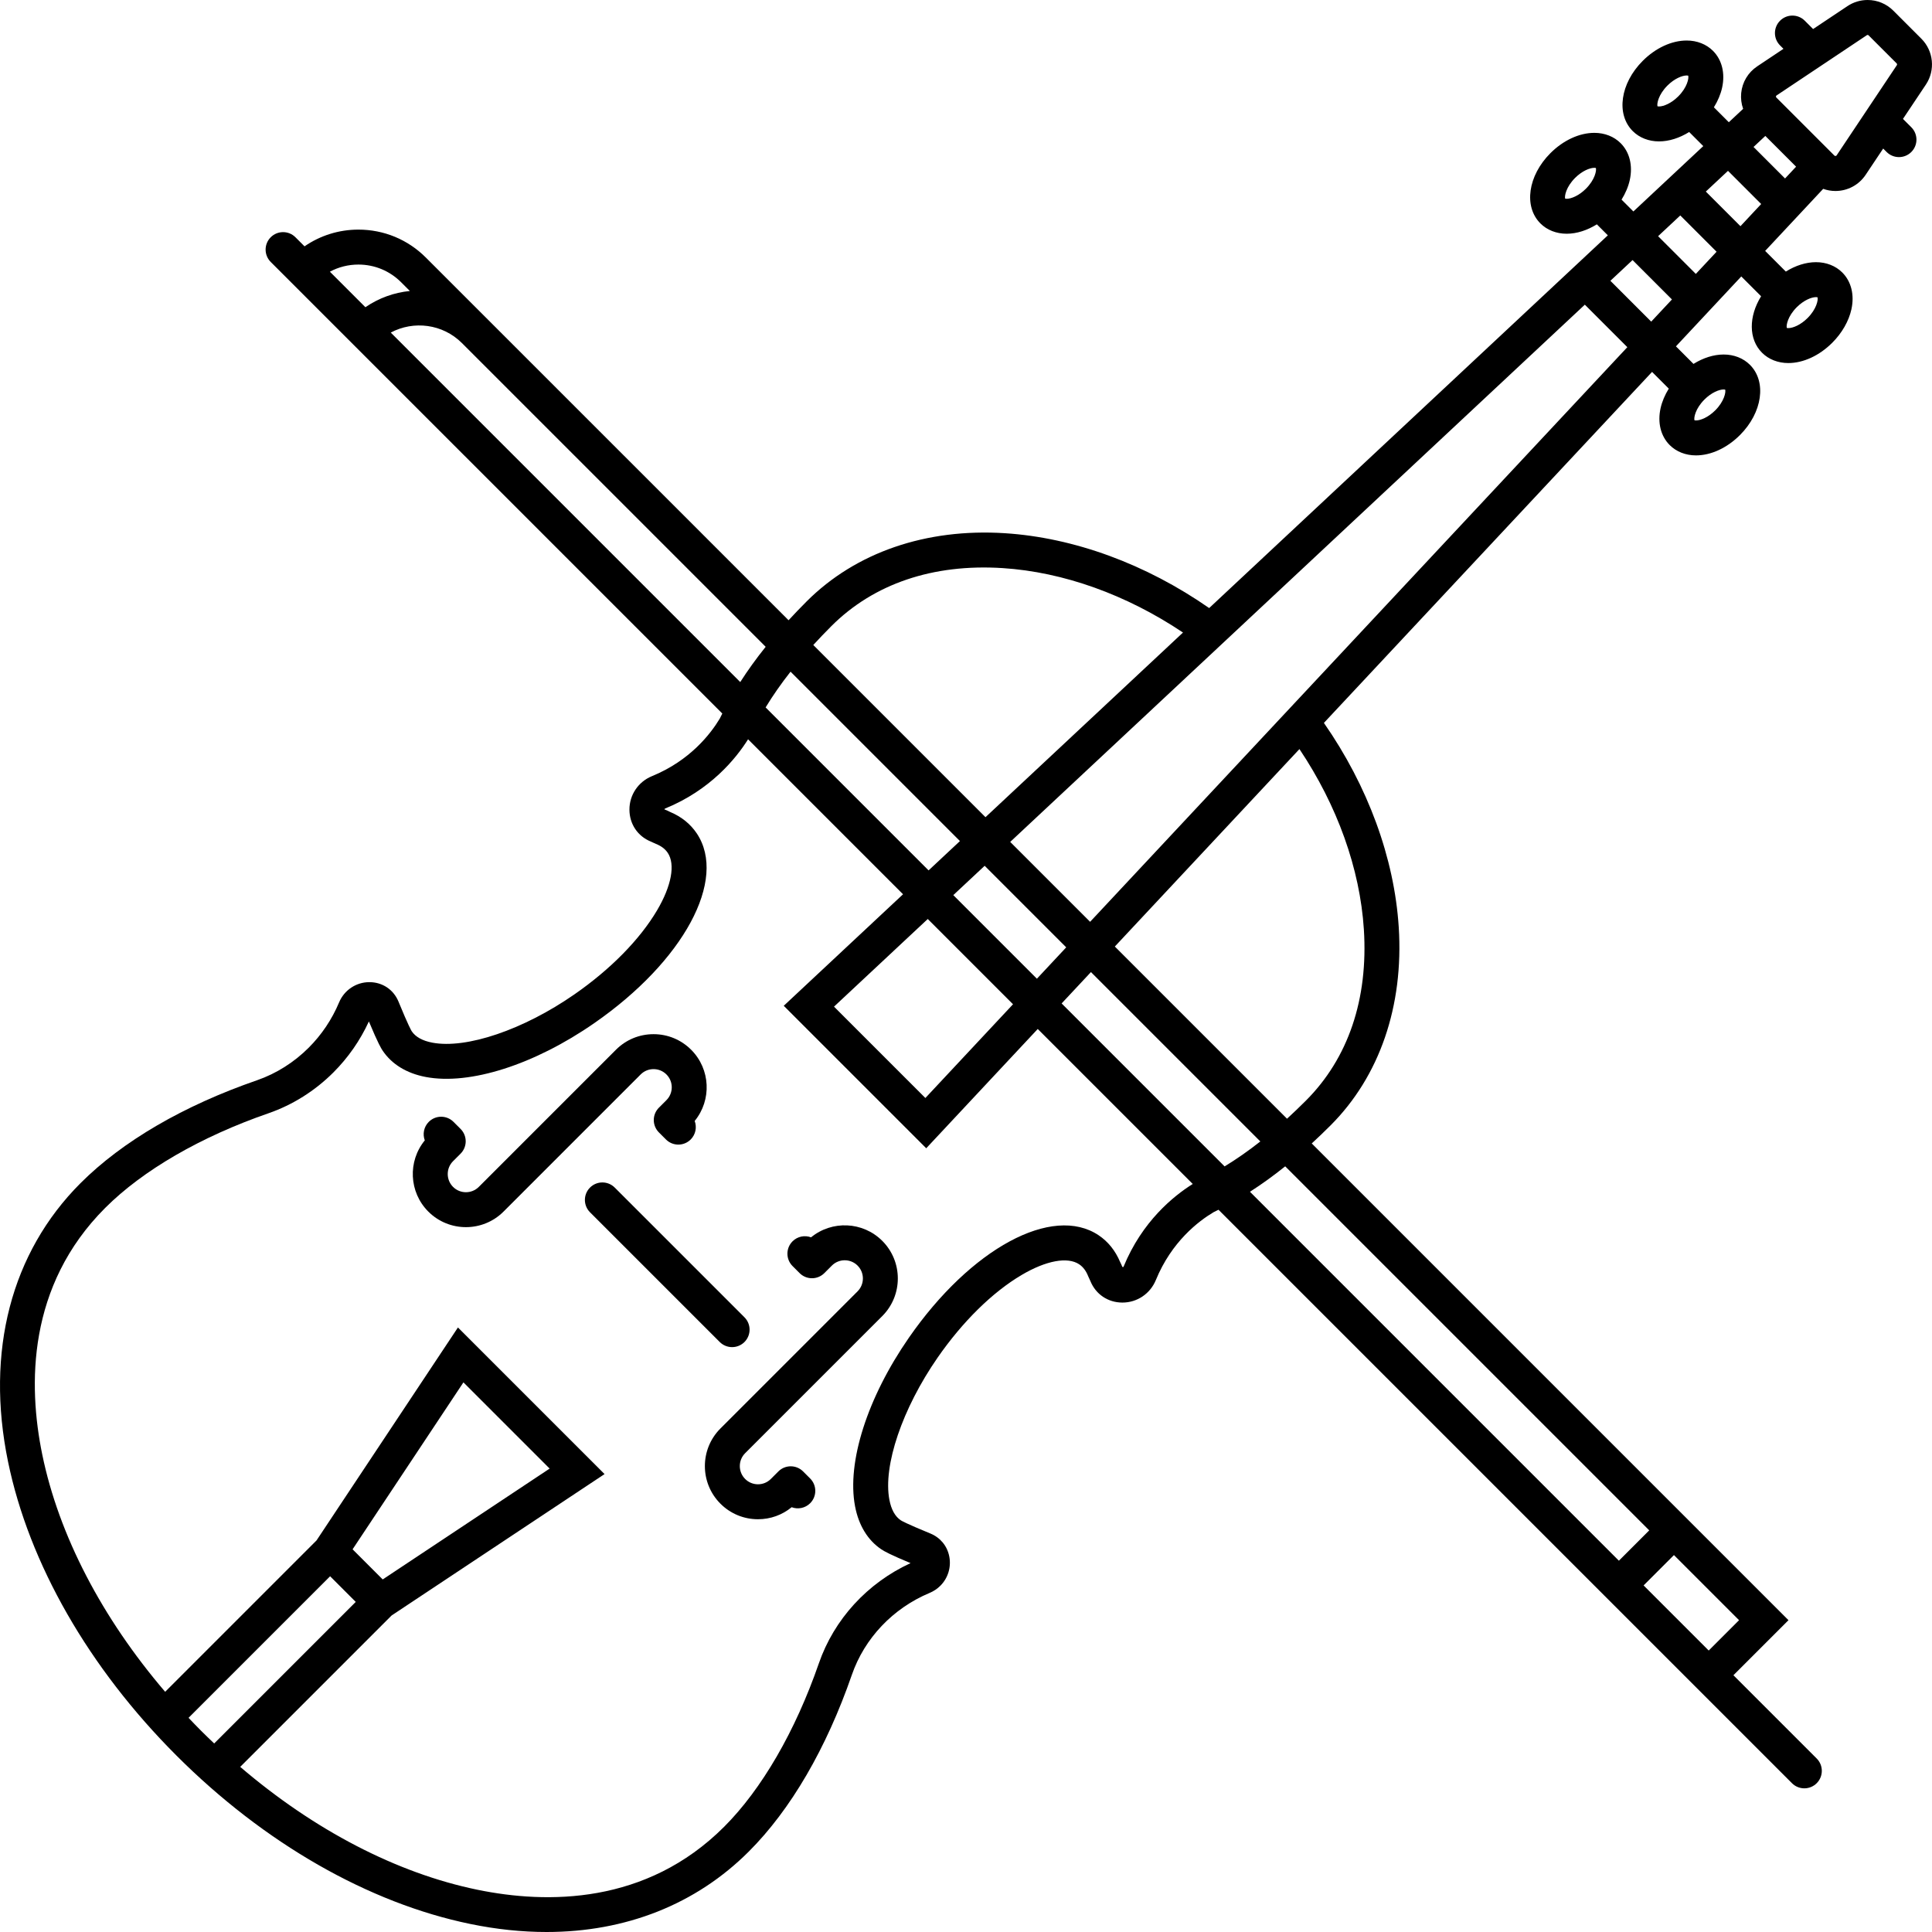
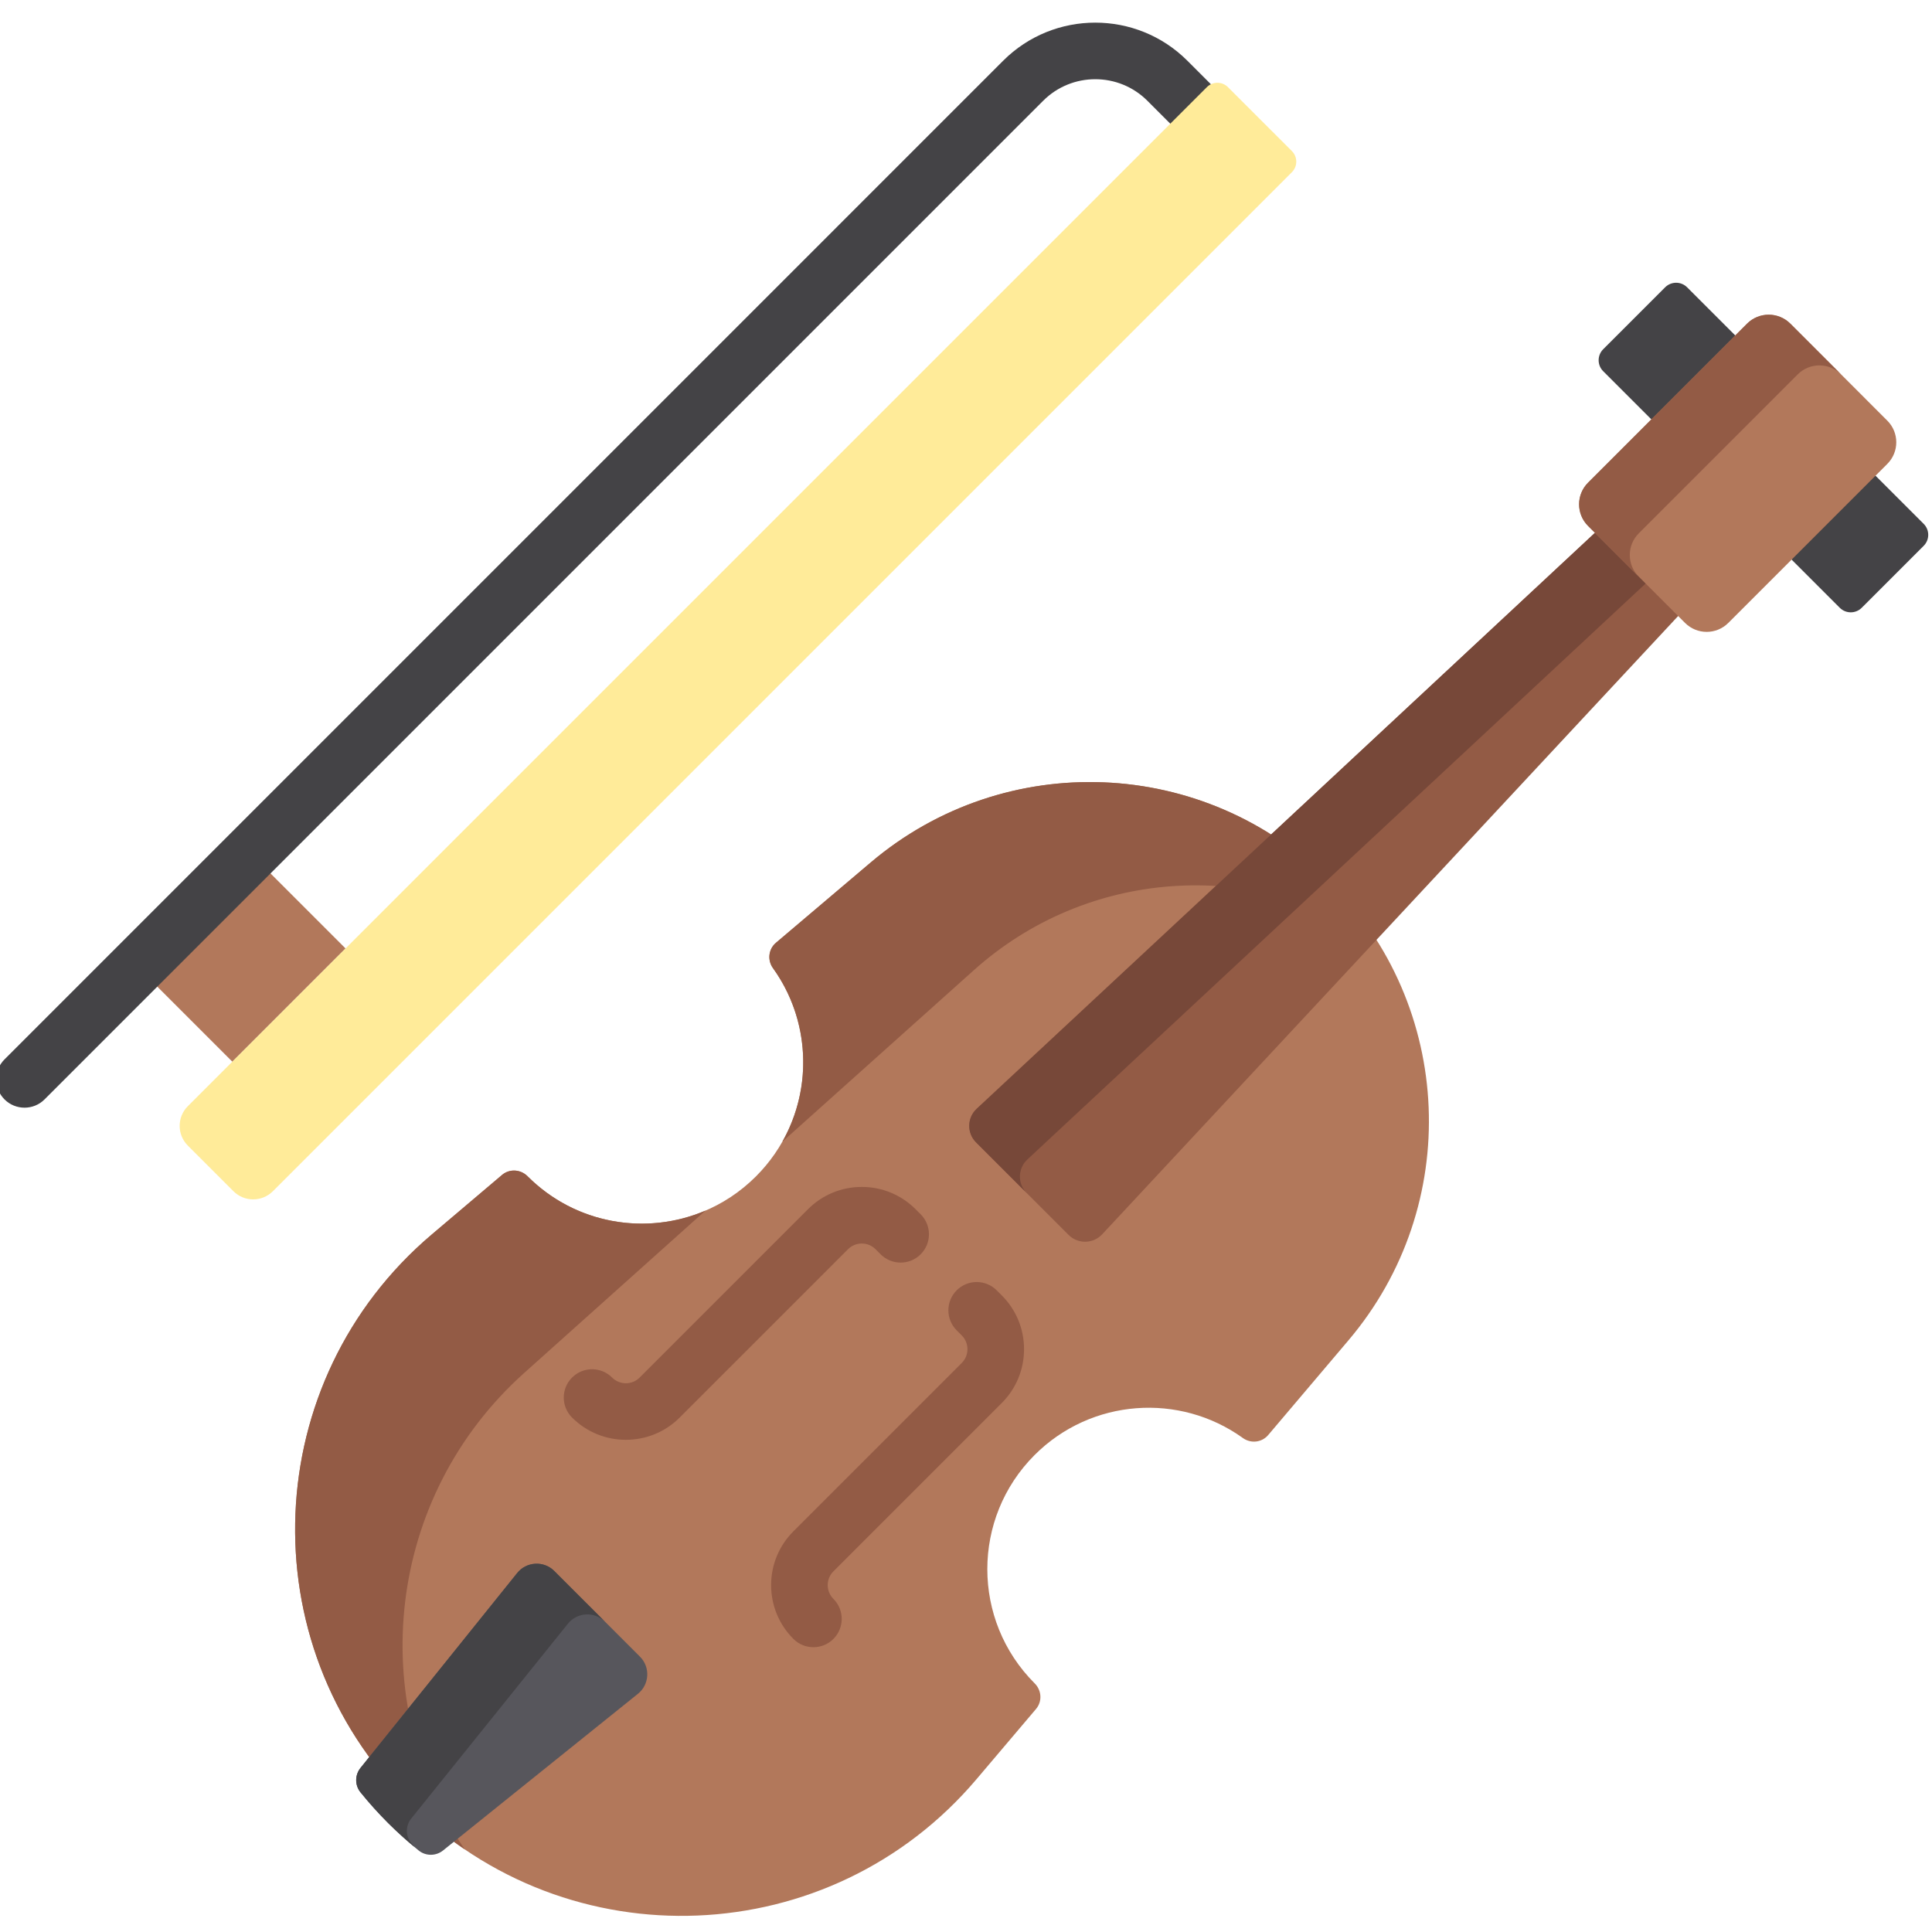
- <svg xmlns="http://www.w3.org/2000/svg" version="1.1" id="Capa_1" x="0px" y="0px" viewBox="0 0 442.257 442.257" style="enable-background:new 0 0 442.257 442.257;" xml:space="preserve">
-   <g>
-     <path d="M439.826,8.864l-6.429-6.429C431.827,0.865,429.738,0,427.517,0c-1.647,0-3.243,0.484-4.614,1.399l-7.862,5.248   l-1.908-1.908c-1.561-1.562-4.096-1.562-5.656,0c-1.563,1.563-1.563,4.095,0,5.657l0.779,0.779l-6.017,4.017   c-2.08,1.388-3.413,3.611-3.658,6.099c-0.123,1.246,0.035,2.48,0.445,3.623l-3.28,3.067l-3.418-3.418   c0.897-1.446,1.549-2.974,1.885-4.502c0.725-3.299-0.038-6.37-2.093-8.424c-1.522-1.522-3.658-2.361-6.014-2.361   c-3.439,0-7.107,1.696-10.065,4.652c-5.148,5.15-6.154,12.212-2.289,16.079c1.523,1.523,3.659,2.361,6.015,2.361   c2.294,0,4.687-0.769,6.906-2.149l3.227,3.227l-16,14.958l-2.707-2.707c0.897-1.445,1.548-2.973,1.884-4.5   c0.725-3.299-0.038-6.37-2.092-8.423c-1.523-1.523-3.659-2.362-6.015-2.362c-3.439,0-7.108,1.695-10.064,4.651   c-5.15,5.15-6.156,12.213-2.291,16.079c1.523,1.523,3.659,2.362,6.015,2.362c2.295,0,4.688-0.77,6.908-2.15l2.516,2.516   l-91.261,85.322c-14.457-10.064-30.92-16.121-46.772-17.135c-18.038-1.152-34.149,4.391-45.369,15.61   c-1.452,1.453-2.826,2.888-4.14,4.315l-69.103-69.103l0,0c-0.001-0.001-0.003-0.003-0.005-0.004L97.478,58.953   c-4.122-4.122-9.602-6.392-15.431-6.392c-4.471,0-8.731,1.346-12.336,3.829l-2.081-2.081c-1.563-1.562-4.095-1.562-5.657,0   c-1.562,1.563-1.562,4.095,0,5.657l103.371,103.371c-0.19,0.377-0.382,0.754-0.565,1.133c-2.069,3.455-6.781,9.623-15.547,13.204   c-3.137,1.291-5.157,4.302-5.147,7.672c0.01,3.283,1.894,6.083,4.9,7.299c0.093,0.039,1.152,0.529,1.152,0.529   c1.222,0.48,2.114,1.156,2.718,2.053c1.772,2.652,0.855,7.577-2.454,13.174c-3.948,6.677-10.668,13.506-18.924,19.232   c-11.643,8.083-24.708,12.525-32.519,11.042c-2.25-0.426-3.838-1.31-4.715-2.62c-0.068-0.106-0.735-1.197-3.031-6.795   c-1.125-2.727-3.668-4.426-6.637-4.435c-0.007,0-0.014,0-0.021,0c-3.031,0-5.751,1.817-6.932,4.632   c-1.641,3.909-3.986,7.403-6.969,10.386c-3.345,3.345-7.419,5.914-11.777,7.426c-16.87,5.829-30.855,13.979-40.445,23.568   C2.544,286.725-3.35,309.361,1.836,334.576c4.797,23.326,18.492,47.225,38.562,67.295c20.066,20.065,43.962,33.757,67.286,38.553   c5.97,1.227,11.793,1.833,17.418,1.833c18.134,0,34.193-6.305,46.318-18.43c9.581-9.581,17.733-23.561,23.578-40.433   c2.901-8.388,9.39-15.225,17.787-18.751c0.936-0.389,1.765-0.94,2.465-1.64c1.769-1.769,2.534-4.288,2.045-6.738   c-0.475-2.383-2.041-4.285-4.306-5.222c-5.488-2.251-6.61-2.913-6.781-3.024c-1.311-0.876-2.191-2.458-2.618-4.701   c-1.482-7.804,2.953-20.88,11.035-32.538c5.725-8.255,12.554-14.975,19.231-18.92c5.598-3.308,10.525-4.223,13.177-2.45   c0.898,0.603,1.574,1.498,2.065,2.735l0.507,1.112c1.224,3.023,4.023,4.907,7.307,4.917c0.009,0,0.017,0,0.024,0   c3.359,0,6.36-2.019,7.649-5.152c3.608-8.801,9.767-13.485,13.208-15.531c0.38-0.184,0.758-0.377,1.136-0.568l131.276,131.276   c0.78,0.781,1.805,1.171,2.828,1.171s2.048-0.391,2.828-1.171c1.563-1.563,1.563-4.095,0-5.657l-19.061-19.061l12.604-12.602   L300.273,261.747c1.427-1.314,2.862-2.687,4.314-4.14c11.215-11.214,16.755-27.323,15.602-45.357   c-1.013-15.854-7.07-32.316-17.132-46.77l75.119-80.348l3.829,3.829c-0.896,1.445-1.547,2.972-1.883,4.498   c-0.725,3.299,0.038,6.37,2.092,8.423c1.523,1.523,3.659,2.362,6.015,2.362c3.439,0,7.108-1.695,10.065-4.652   c5.148-5.15,6.154-12.212,2.29-16.078c-1.523-1.523-3.659-2.362-6.015-2.362c-2.296,0-4.689,0.77-6.909,2.151l-4.019-4.019   l14.959-16.001l4.535,4.535c-2.847,4.6-2.906,9.805,0.214,12.927c1.523,1.523,3.659,2.362,6.015,2.362   c3.44,0,7.109-1.695,10.064-4.651c2.231-2.231,3.788-4.95,4.383-7.656c0.725-3.299-0.038-6.37-2.092-8.423   c-1.523-1.523-3.659-2.362-6.015-2.362c-2.295,0-4.689,0.77-6.909,2.151l-4.73-4.729l13.283-14.208   c0.887,0.317,1.828,0.492,2.798,0.492c2.787,0,5.374-1.382,6.92-3.698l4.017-6.018l0.786,0.786c0.78,0.781,1.805,1.172,2.828,1.172   s2.047-0.391,2.828-1.171c1.563-1.562,1.563-4.095,0-5.657l-1.914-1.914l5.248-7.862C443.056,16.074,442.621,11.66,439.826,8.864z    M379.419,24.334c-0.181-0.581,0.212-2.681,2.278-4.748c1.596-1.595,3.363-2.309,4.408-2.309c0.166,0,0.28,0.019,0.346,0.036   c0.181,0.58-0.211,2.681-2.279,4.749c-1.594,1.595-3.361,2.308-4.406,2.308C379.6,24.37,379.484,24.351,379.419,24.334z    M358.282,45.471c-0.181-0.58,0.211-2.68,2.278-4.748c1.596-1.595,3.363-2.309,4.408-2.309c0.166,0,0.28,0.019,0.346,0.036   c0.182,0.58-0.211,2.68-2.278,4.748c-1.596,1.595-3.363,2.309-4.408,2.309C358.462,45.506,358.348,45.488,358.282,45.471z    M394.916,89.188c0.181,0.581-0.212,2.681-2.278,4.748c-1.596,1.595-3.363,2.309-4.408,2.309c-0.166,0-0.28-0.019-0.346-0.036   c-0.182-0.58,0.21-2.68,2.278-4.748c1.596-1.595,3.363-2.309,4.408-2.309C394.736,89.153,394.851,89.171,394.916,89.188z    M416.053,68.052c0.181,0.58-0.211,2.68-2.279,4.748c-1.594,1.595-3.362,2.308-4.407,2.308c-0.166,0-0.28-0.019-0.346-0.036   c-0.181-0.581,0.212-2.681,2.278-4.748c1.596-1.595,3.363-2.309,4.408-2.309C415.873,68.016,415.988,68.035,416.053,68.052z    M404.105,31.116l7.039,7.039l-2.525,2.7l-7.215-7.215L404.105,31.116z M190.307,143.327c9.708-9.709,23.269-14.303,39.201-13.283   c13.9,0.889,28.378,6.094,41.292,14.752l-45.211,42.268l-39.418-39.417C187.477,146.221,188.85,144.784,190.307,143.327z    M243.019,229.698l6.712-7.179l38.773,38.773c-2.73,2.149-5.442,4.046-8.179,5.712L243.019,229.698z M237.359,224.039   l-19.137-19.137l7.179-6.712l18.669,18.669L237.359,224.039z M231.892,229.886l-20.063,21.46l-20.914-20.914l21.46-20.063   L231.892,229.886z M212.563,199.242l-37.305-37.305c1.664-2.737,3.559-5.45,5.709-8.182l38.775,38.775L212.563,199.242z    M75.515,62.195c1.985-1.067,4.214-1.634,6.531-1.634c3.692,0,7.164,1.438,9.774,4.049l2,2c-3.584,0.353-7.09,1.599-10.175,3.716   L75.515,62.195z M89.451,76.131c5.227-2.795,11.883-1.999,16.29,2.399l69.53,69.53c-2.158,2.691-4.091,5.37-5.82,8.071   L89.451,76.131z M43.163,393.23l32.404-32.404l5.868,5.869l-32.404,32.404c-0.999-0.949-1.995-1.903-2.977-2.885   C45.071,395.23,44.114,394.231,43.163,393.23z M87.607,361.551l-6.896-6.897l25.373-38.212l19.735,19.735L87.607,361.551z    M257.186,289.982c-0.057,0.138-0.272,0.015-0.272,0.015c-0.177-0.423-0.33-0.791-0.512-1.127   c-1.094-2.597-2.744-4.648-4.914-6.105c-10.581-7.078-29.255,3.006-43.436,23.457c-9.514,13.722-14.235,28.509-12.32,38.589   c0.83,4.367,2.915,7.776,6.025,9.855c0.716,0.48,2.092,1.235,6.681,3.151c-9.891,4.553-17.504,12.854-20.999,22.96   c-5.372,15.508-13.07,28.788-21.675,37.393c-17.843,17.844-40.556,17.688-56.468,14.417c-18.478-3.799-37.414-13.67-54.308-28.13   l34.652-34.652l48.75-32.371l-33.561-33.562l-32.372,48.75l-34.651,34.651c-14.46-16.897-24.333-35.833-28.133-54.31   c-3.272-15.912-3.428-38.625,14.416-56.469c8.612-8.613,21.895-16.306,37.406-21.666c5.499-1.908,10.622-5.134,14.816-9.329   c3.395-3.395,6.125-7.318,8.131-11.68c2.194,5.249,2.852,6.233,3.147,6.676c2.088,3.123,5.504,5.211,9.88,6.04   c10.083,1.91,24.863-2.815,38.568-12.329c20.448-14.18,30.537-32.849,23.46-43.436c-1.466-2.177-3.521-3.827-6.111-4.91   c-0.36-0.193-0.777-0.37-1.302-0.59c0.01-0.061,0.051-0.14,0.183-0.194c10.364-4.234,16.199-11.426,18.974-15.842l35.475,35.475   l-27.307,25.529l32.614,32.614l25.53-27.307l35.48,35.48C268.622,273.782,261.445,279.592,257.186,289.982z M398.091,370.879   l-6.946,6.946l-14.905-14.905l6.946-6.946L398.091,370.879z M377.529,350.317l-6.946,6.946L286.13,272.81   c2.701-1.731,5.379-3.665,8.068-5.823L377.529,350.317z M312.206,212.761c1.019,15.935-3.571,29.486-13.274,39.189   c-1.457,1.457-2.894,2.83-4.319,4.136l-39.415-39.414l42.259-45.2C306.113,184.384,311.317,198.86,312.206,212.761z    M249.538,211.012l-18.289-18.289L362.788,69.744l9.728,9.728L249.538,211.012z M368.635,64.278l5.076-4.746l9.017,9.017   l-4.746,5.076L368.635,64.278z M388.195,62.702l-8.636-8.636l5.078-4.747l8.306,8.306L388.195,62.702z M390.483,43.852l5.075-4.745   l7.595,7.595l-4.744,5.075L390.483,43.852z M420.415,35.582c-0.122,0.183-0.398,0.133-0.484,0.048l-13.299-13.3   c-0.028-0.029-0.105-0.105-0.091-0.253s0.105-0.208,0.139-0.23l20.664-13.793C427.397,8.018,427.453,8,427.517,8   c0.061,0,0.148,0.016,0.225,0.092l6.428,6.428c0.105,0.106,0.122,0.273,0.039,0.398L420.415,35.582z" />
-     <path d="M149.606,244.733c1.114,0,2.162,0.434,2.949,1.222c1.622,1.622,1.622,4.261,0,5.882l-1.726,1.726   c-0.75,0.75-1.172,1.768-1.172,2.828c0,1.061,0.421,2.079,1.171,2.829l1.621,1.621c1.563,1.562,4.095,1.562,5.657,0   c1.146-1.146,1.451-2.815,0.915-4.24c3.914-4.772,3.644-11.849-0.81-16.302c-2.299-2.299-5.355-3.565-8.606-3.565   s-6.308,1.266-8.606,3.565l-31.393,31.393c-1.626,1.627-4.272,1.627-5.898,0c-1.622-1.622-1.622-4.261,0-5.882l1.726-1.726   c0.75-0.75,1.171-1.768,1.171-2.829s-0.422-2.078-1.172-2.829l-1.621-1.62c-1.563-1.563-4.096-1.562-5.657,0   c-1.146,1.146-1.451,2.816-0.915,4.24c-3.914,4.772-3.644,11.849,0.81,16.303c2.373,2.373,5.49,3.559,8.606,3.559   c3.116,0,6.233-1.187,8.606-3.559l31.393-31.394C147.445,245.167,148.492,244.733,149.606,244.733z" />
-     <path d="M185.661,283.239c-1.424-0.536-3.093-0.231-4.24,0.915c-1.562,1.563-1.562,4.095,0,5.657l1.621,1.621   c1.563,1.562,4.095,1.562,5.657,0l1.726-1.726c1.621-1.621,4.261-1.622,5.882,0c1.626,1.626,1.626,4.272,0,5.898l-31.393,31.393   c-4.745,4.746-4.745,12.467,0,17.212c2.297,2.297,5.35,3.562,8.599,3.562c2.843,0,5.537-0.969,7.705-2.751   c1.425,0.537,3.094,0.231,4.24-0.916c1.562-1.563,1.561-4.095-0.001-5.657l-1.621-1.621c-1.563-1.562-4.094-1.561-5.657,0   l-1.726,1.726c-0.786,0.786-1.83,1.218-2.941,1.218c-1.111,0-2.156-0.433-2.941-1.219c-1.626-1.626-1.626-4.272,0-5.898   l31.393-31.393c4.745-4.746,4.745-12.467,0-17.213C197.51,279.595,190.431,279.325,185.661,283.239z" />
-     <path d="M167.587,308.373c1.024,0,2.047-0.391,2.829-1.171c1.562-1.563,1.562-4.095,0-5.657l-29.698-29.698   c-1.563-1.562-4.095-1.562-5.657,0c-1.562,1.563-1.562,4.095,0,5.657l29.698,29.698   C165.54,307.982,166.563,308.373,167.587,308.373z" />
+ <svg xmlns="http://www.w3.org/2000/svg" height="511pt" viewBox="1 -5 511.999 511" width="511pt">
+   <path d="m275.559 447.395c1.688-1.996 1.504-4.926-.348-6.773-.008-.008-.02-.02-.031-.031-16.707-16.707-16.707-43.789 0-60.496 15.031-15.031 38.473-16.535 55.188-4.508 2.113 1.523 5.027 1.203 6.711-.781l21.297-25.129c30.227-35.664 28.047-88.551-5.012-121.609-33.059-33.059-85.945-35.234-121.609-5.008l-25.125 21.293c-1.988 1.684-2.305 4.598-.785 6.711 12.027 16.715 10.527 40.156-4.508 55.191-16.703 16.703-43.789 16.703-60.492 0-.012-.012-.023-.023-.035-.035-1.848-1.852-4.777-2.035-6.773-.344l-18.625 15.785c-45.688 38.723-48.551 108.215-6.203 150.562 42.352 42.352 111.84 39.488 150.562-6.203zm0 0" fill="#b2785b" />
+   <g fill="#935b45">
+     <path d="m205.844 251.062c9.785 13.598 10.613 31.648 2.488 46l50.754-45.457c30.031-26.898 73.648-29.52 106.316-8.582-3.414-5.305-7.414-10.328-12.039-14.957-33.059-33.059-85.945-35.234-121.609-5.008l-25.125 21.293c-1.988 1.684-2.305 4.598-.785 6.711zm0 0" />
+     <path d="m139.945 358.32 48.012-43.004c-15.605 6.688-34.375 3.676-47.117-9.062-.008-.012-.02-.023-.031-.035-1.848-1.852-4.777-2.035-6.773-.344l-18.625 15.785c-45.688 38.723-48.551 108.215-6.203 150.562 4.668 4.668 9.664 8.785 14.914 12.355-26.449-39.285-20.848-93.414 15.824-126.258zm0 0" />
+     <path d="m284.184 321.762-24.516-24.516c-2.477-2.477-2.406-6.516.156-8.902l191.605-178.492 20.148 20.148-178.488 191.605c-2.391 2.562-6.43 2.637-8.906.156zm0 0" />
  </g>
-   <g>
- </g>
-   <g>
- </g>
-   <g>
- </g>
-   <g>
- </g>
-   <g>
- </g>
-   <g>
- </g>
-   <g>
- </g>
-   <g>
- </g>
-   <g>
- </g>
-   <g>
- </g>
-   <g>
- </g>
-   <g>
- </g>
-   <g>
- </g>
-   <g>
- </g>
-   <g>
- </g>
+   <path d="m273.258 301.777 191.605-178.492-13.434-13.434-191.605 178.492c-2.562 2.387-2.633 6.426-.156 8.902l13.434 13.434c-2.477-2.477-2.406-6.516.156-8.902zm0 0" fill="#774839" />
+   <path d="m488.555 155.566-12.809-12.809c-1.605-1.605-1.605-4.215 0-5.82l16.414-16.418c1.609-1.605 4.219-1.605 5.824 0l12.809 12.809c1.609 1.609 1.609 4.215 0 5.824l-16.414 16.414c-1.609 1.609-4.219 1.609-5.824 0zm0 0" fill="#444346" />
+   <path d="m438.672 105.684-12.809-12.809c-1.609-1.605-1.609-4.215 0-5.824l16.414-16.414c1.609-1.605 4.219-1.605 5.824 0l12.809 12.809c1.609 1.605 1.609 4.215 0 5.824l-16.414 16.414c-1.609 1.609-4.215 1.609-5.824 0zm0 0" fill="#444346" />
+   <path d="m447.551 159.578-25.699-25.699c-3.168-3.168-3.168-8.301 0-11.465l42.137-42.141c3.168-3.164 8.301-3.164 11.469 0l25.699 25.703c3.168 3.164 3.168 8.297 0 11.465l-42.137 42.137c-3.168 3.168-8.301 3.168-11.469 0zm0 0" fill="#b2785b" />
+   <path d="m435.285 135.848 42.137-42.141c3.168-3.164 8.301-3.164 11.469 0l-13.434-13.434c-3.168-3.164-8.301-3.164-11.469 0l-42.137 42.141c-3.168 3.164-3.168 8.297 0 11.465l13.434 13.434c-3.168-3.164-3.168-8.301 0-11.465zm0 0" fill="#935b45" />
+   <path d="m169.996 443.426c3.129-2.449 3.41-7.086.602-9.895l-22.699-22.695c-2.809-2.812-7.445-2.531-9.895.602l-41.469 51.582c-1.512 1.883-1.527 4.57-.012 6.449 2.266 2.805 4.699 5.52 7.309 8.129 2.613 2.609 5.328 5.043 8.129 7.309 1.879 1.516 4.57 1.5 6.449-.012zm0 0" fill="#57565c" />
+   <path d="m109.957 482.902c-1.516-1.879-1.5-4.566.012-6.449l41.473-51.582c2.449-3.129 7.082-3.414 9.891-.602l-13.434-13.434c-2.809-2.812-7.445-2.531-9.895.602l-41.469 51.582c-1.512 1.883-1.527 4.57-.012 6.449 2.266 2.805 4.699 5.52 7.309 8.129 2.27 2.266 4.621 4.395 7.035 6.398-.305-.363-.613-.727-.91-1.094zm0 0" fill="#444346" />
+   <path d="m67.383 220.664 25.188 25.188-30 30.004-25.188-25.188zm0 0" fill="#b2785b" />
+   <path d="m216.566 431.027c-1.922 0-3.84-.734-5.305-2.195-3.809-3.809-5.906-8.875-5.906-14.262 0-5.383 2.098-10.449 5.906-14.258l44.609-44.609c.977-.977 1.516-2.273 1.516-3.652 0-1.379-.539-2.68-1.516-3.652l-1.344-1.348c-2.926-2.926-2.926-7.676.004-10.605 2.93-2.926 7.676-2.926 10.605.004l1.344 1.344c3.809 3.809 5.902 8.871 5.902 14.258s-2.098 10.449-5.902 14.258l-44.613 44.609c-.977.977-1.512 2.273-1.512 3.656 0 1.379.539 2.676 1.512 3.652 2.93 2.926 2.93 7.676 0 10.605-1.465 1.461-3.383 2.195-5.301 2.195zm0 0" fill="#935b45" />
+   <path d="m166.859 376.066c-5.164 0-10.328-1.965-14.258-5.898-2.93-2.926-2.93-7.676 0-10.605 2.93-2.93 7.676-2.93 10.605 0 2.016 2.016 5.293 2.016 7.305 0l44.609-44.609c3.809-3.809 8.875-5.906 14.262-5.906 5.387 0 10.449 2.098 14.258 5.906l1.344 1.34c2.93 2.93 2.93 7.68 0 10.609-2.926 2.93-7.676 2.93-10.605 0l-1.344-1.344c-.977-.977-2.273-1.512-3.652-1.512-1.379 0-2.68.535-3.652 1.512l-44.613 44.609c-3.93 3.934-9.094 5.898-14.258 5.898zm0 0" fill="#935b45" />
+   <path d="m7.5 288.047c-1.918 0-3.84-.73-5.305-2.195-2.926-2.93-2.926-7.68 0-10.605l264.652-264.652c13.461-13.461 35.359-13.461 48.82 0l6.078 6.078c2.93 2.93 2.93 7.68 0 10.609-2.926 2.926-7.676 2.926-10.605 0l-6.078-6.082c-7.609-7.609-19.996-7.609-27.609 0l-264.648 264.652c-1.465 1.465-3.387 2.195-5.305 2.195zm0 0" fill="#444346" />
+   <path d="m343.367 34.543-16.949-16.949c-1.543-1.543-4.047-1.543-5.59 0l-270.051 270.055c-2.887 2.883-2.887 7.562 0 10.445l12.09 12.094c2.883 2.883 7.562 2.883 10.449 0l270.051-270.055c1.543-1.543 1.543-4.047 0-5.59zm0 0" fill="#ffeb99" />
</svg>
